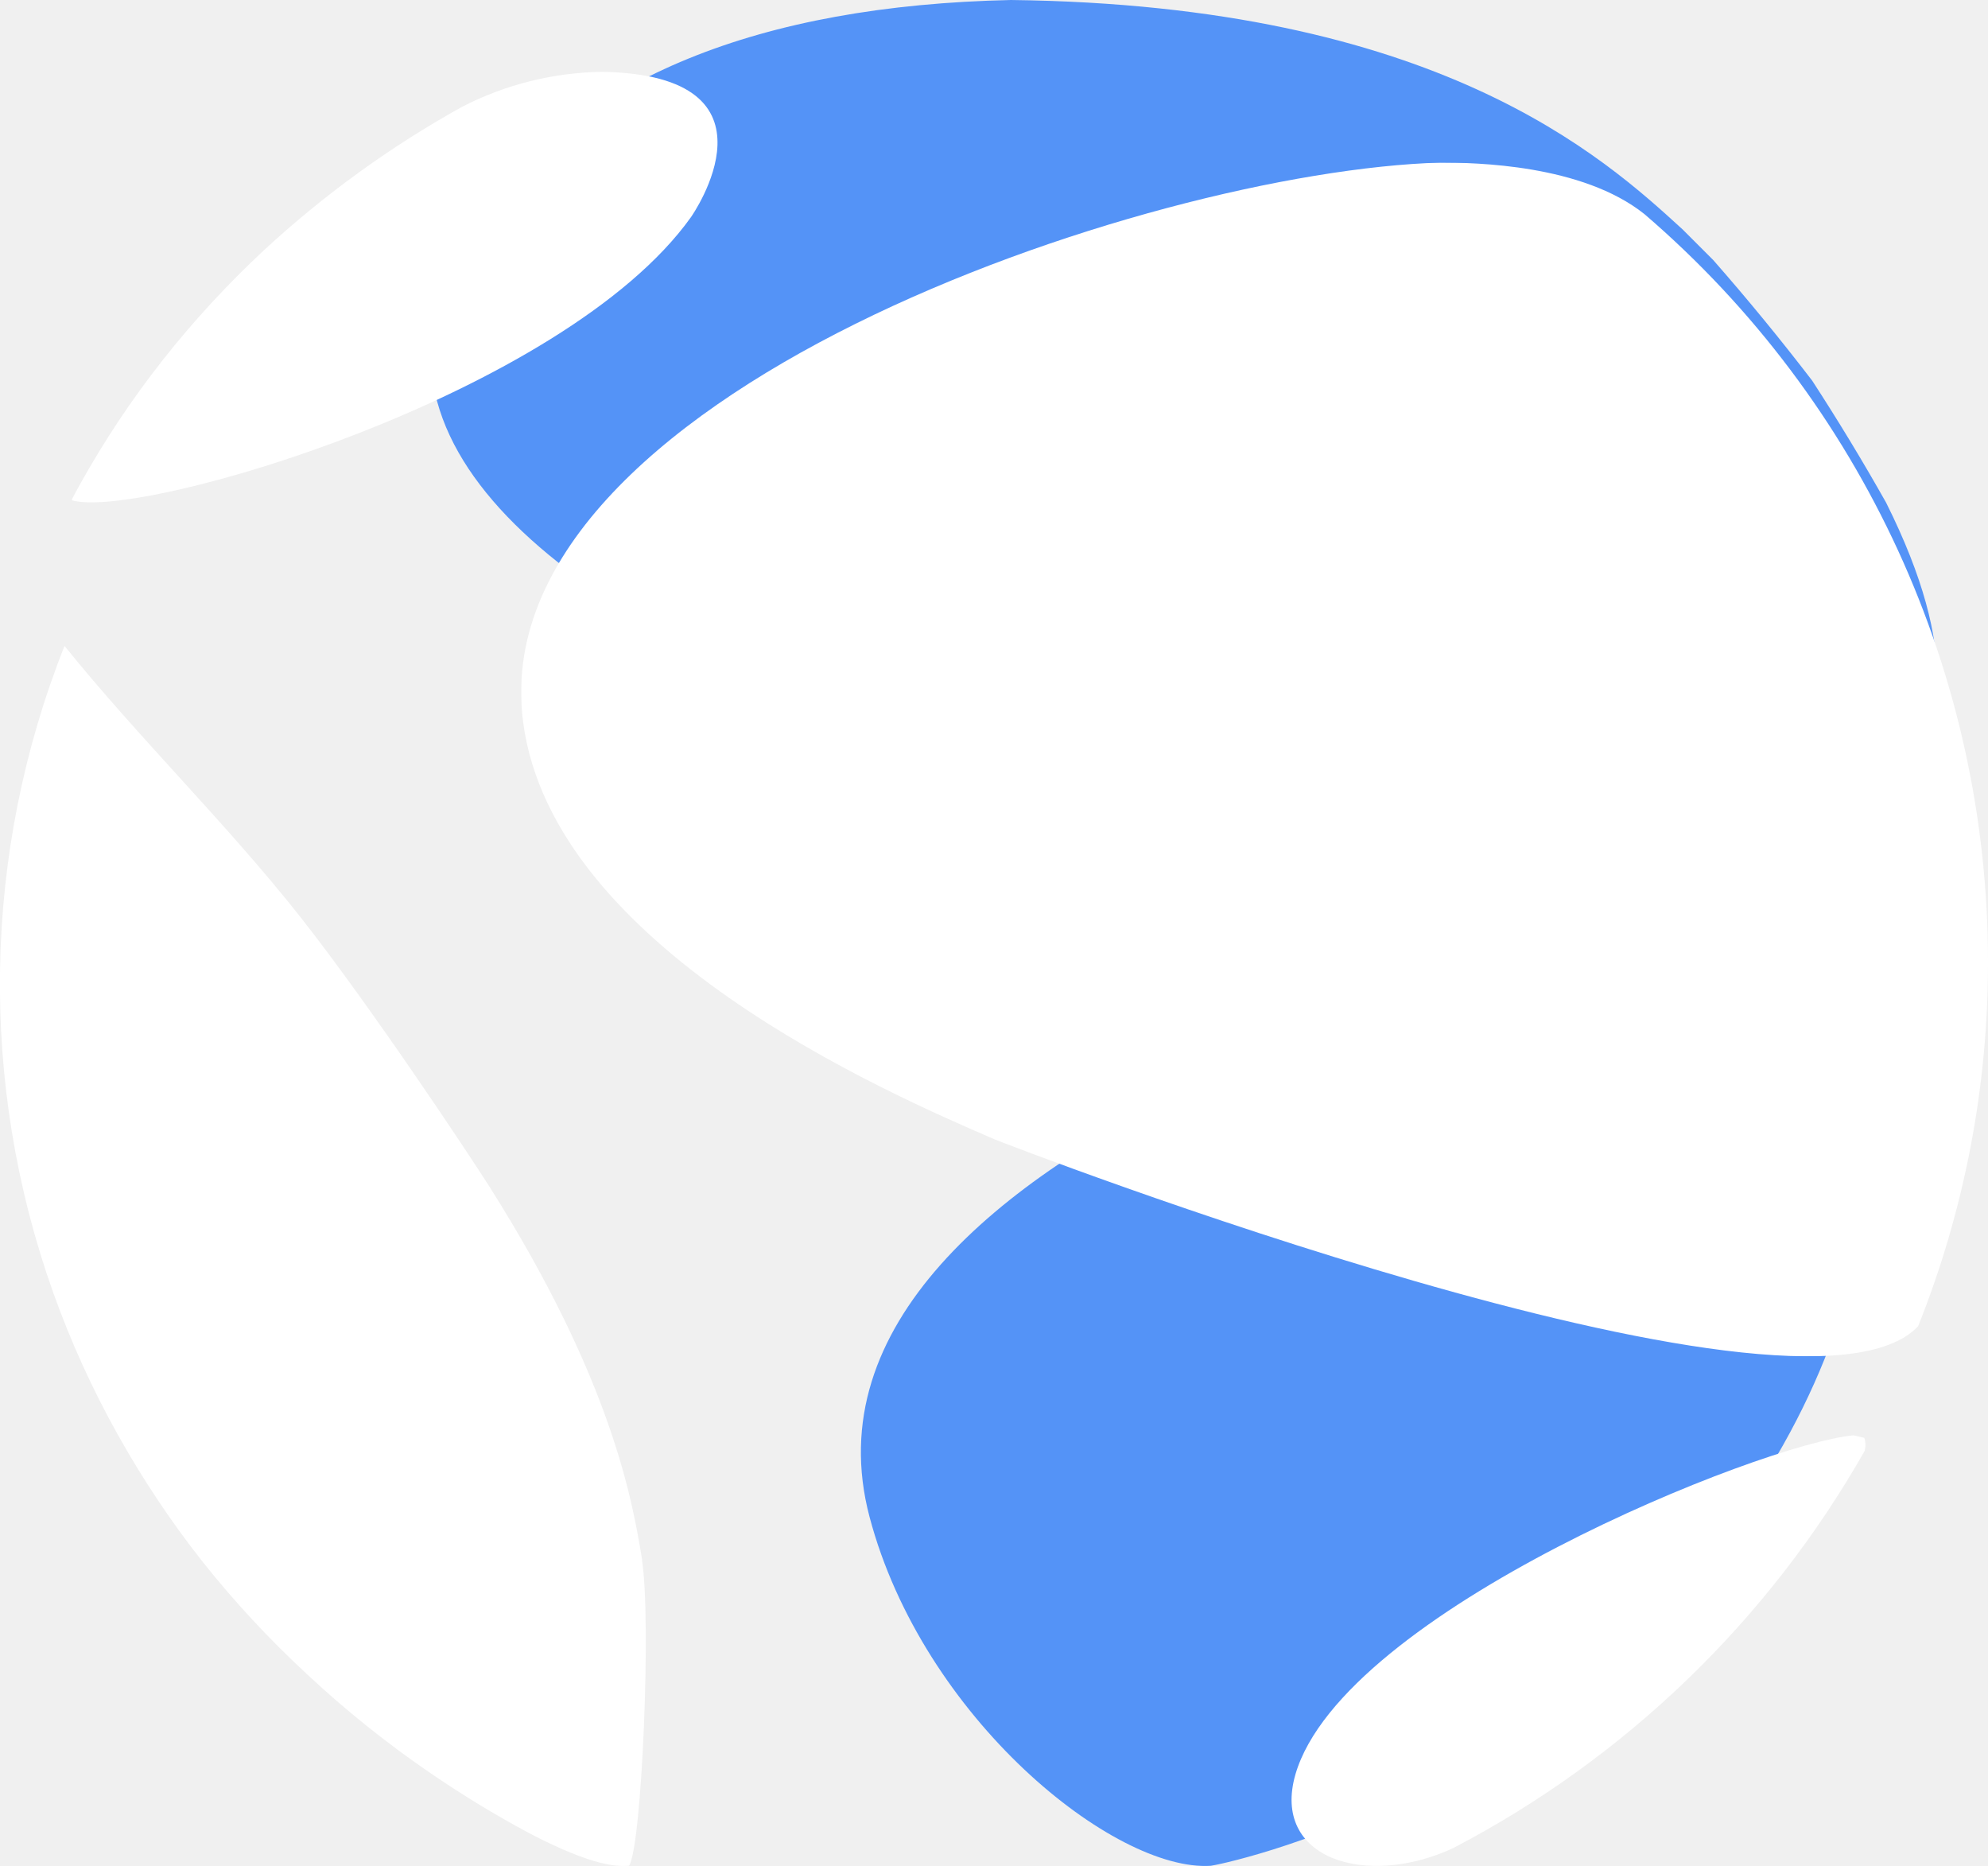
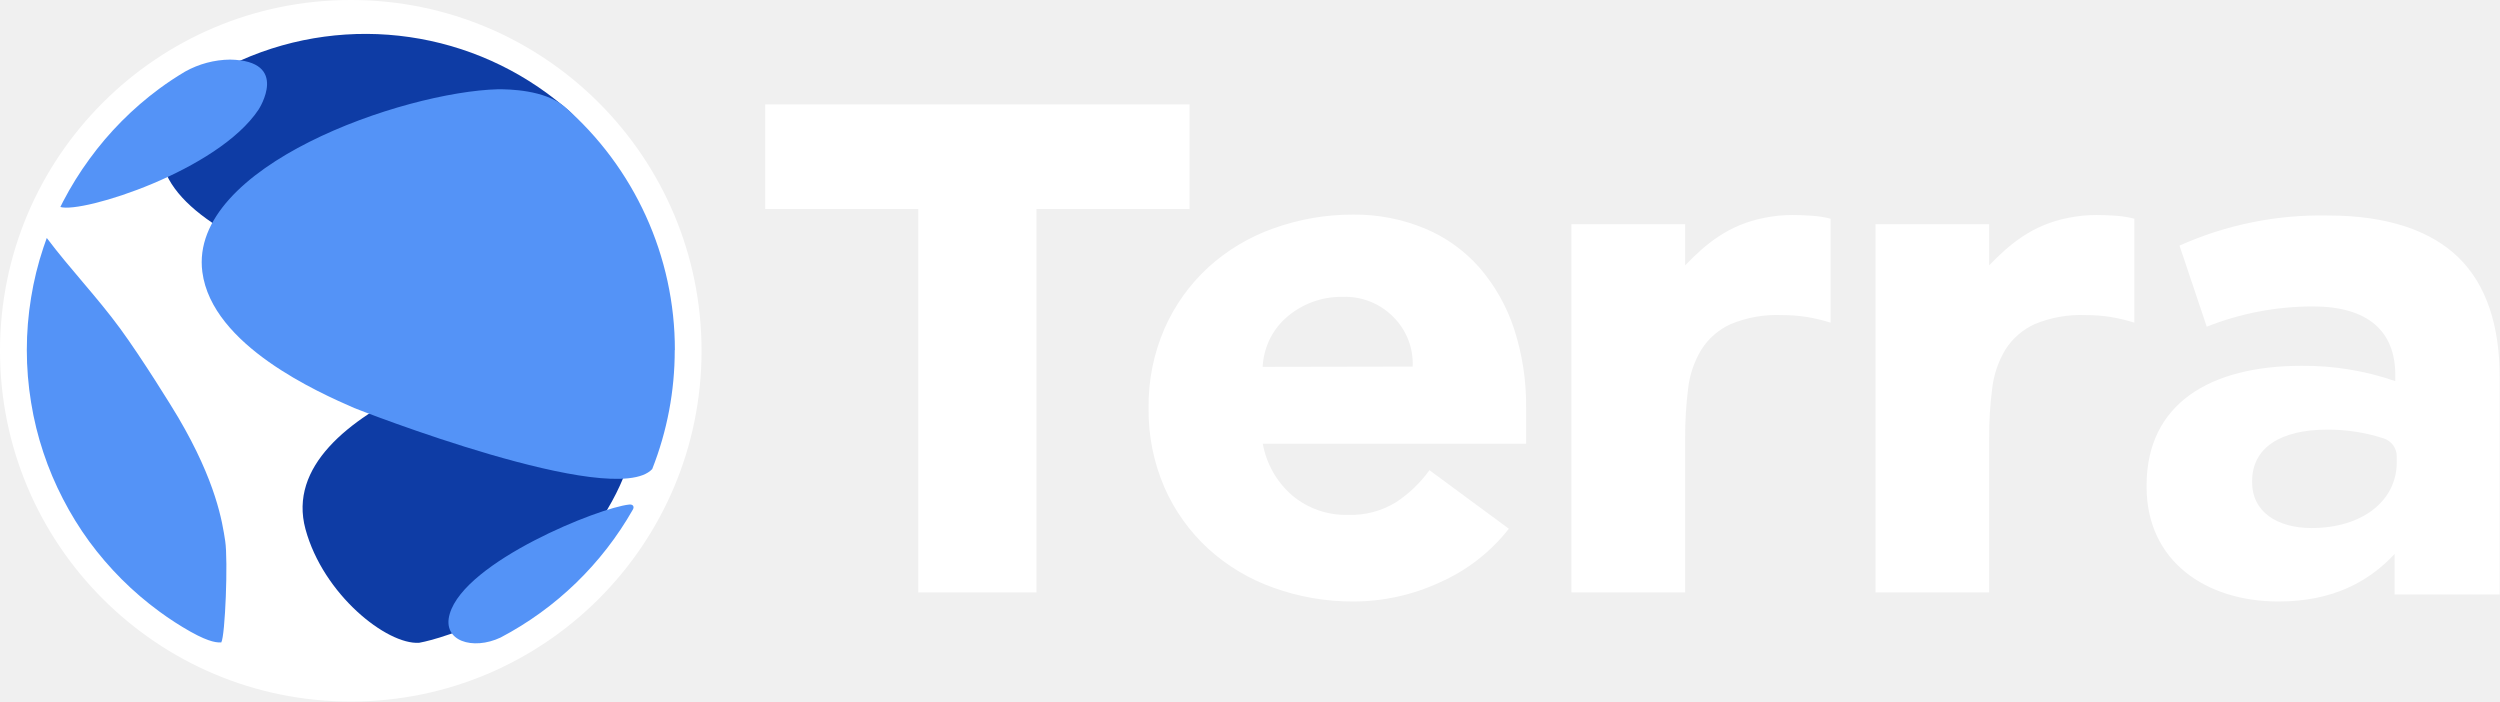
- <svg xmlns="http://www.w3.org/2000/svg" viewBox="0 0 261.09 245">
+ <svg xmlns="http://www.w3.org/2000/svg" width="360.77" height="101.25" viewBox="0 0 360.77 101.25">
  <defs>
-     <style>.cls-1{fill:#fff;fill-rule:evenodd}</style>
-     <mask id="mask" x="68.44" y="21.35" width="192.65" height="156.73" maskUnits="userSpaceOnUse">
-       <g id="b">
-         <path id="a" class="cls-1" d="M68.44 21.35h192.65v156.73H68.44z" />
-       </g>
-     </mask>
+     <style>.cls-1{fill:#fff}</style>
  </defs>
  <g id="Layer_2" data-name="Layer 2">
-     <g id="Layer_1-2" data-name="Layer 1">
-       <path d="M63 28.48C23.52 83 175.43 120.86 229.18 111.71c9.44-1.61 38.16-6.49 18.52-45.73q-4.6-8.16-9.7-16-6.24-8.14-13-15.84l-4-4C210.53 20.56 188.7.66 132.77 0 99.66.72 76.19 10.3 63 28.48m51.2 170.69c7 26.44 32.14 46.63 44.82 45.81.45 0 48.14-9.11 74.24-53.64 20.32-34.66 13.4-68.11-14.24-68.84-9.94.74-118.16 26.27-104.82 76.67" fill="#5493f7" fill-rule="evenodd" />
-       <path class="cls-1" d="M90.74 28.52C74.1 51.83 18.61 68.25 9.48 65.7l-.05-.11c.37-.7.74-1.4 1.13-2.09a122.62 122.62 0 0110.81-16.22 128.12 128.12 0 0113.28-14.41A134.29 134.29 0 0160.73 14a41.52 41.52 0 0118.34-4.57c24.72.43 11.81 18.9 11.67 19.09m-6.43 176.32c1.24 7.59 0 37.6-1.7 40.14-1.44.07-4.43.24-13.1-4.28a140.39 140.39 0 01-13.14-8 136.53 136.53 0 01-16-12.83A132.42 132.42 0 0126.56 205a126.84 126.84 0 01-11.19-16.81A123 123 0 017 169.75a120.59 120.59 0 011.47-84.94c9.93 12.3 21.41 23.42 31.18 35.85 9.29 11.83 22.08 31.12 24.69 35.24 16.16 25.58 18.74 41.36 20 48.94" />
-       <g mask="url(#mask)">
-         <path class="cls-1" d="M261.09 126.27a128.59 128.59 0 01-9.18 47.87c-15.53 16.5-120.3-24.12-121.33-24.56-14.33-6.2-57.94-25.08-61.87-54.73-5.71-42.66 81.92-72.38 120.43-73.5 4.61 0 18.66.22 26.85 6.78a129.37 129.37 0 0145.1 98.14" />
+     <g id="Layer_6" data-name="Layer 6">
+       <path class="cls-1" d="M261.55 31.14c-.39 0-1.18-.11-2.85-.11a20 20 0 00-4.06.4c-5.23 1-8.58 3.86-11.46 6.87v-5.95h-16.41v53.14h16.41v-22.2a55.31 55.31 0 01.43-7.22 13.86 13.86 0 011.92-5.63 9.75 9.75 0 014.21-3.66 17.33 17.33 0 017.43-1.31 22.74 22.74 0 013.56.27 25.52 25.52 0 013.44.82v-15a14.6 14.6 0 00-2.62-.42zm43.87 0c-.38 0-1.17-.11-2.84-.11a20.06 20.06 0 00-4.07.4c-5.23 1-8.57 3.86-11.46 6.87v-5.95h-16.4v53.14h16.4v-22.2a53.53 53.53 0 01.44-7.22 14 14 0 011.91-5.63 9.81 9.81 0 014.21-3.66 17.33 17.33 0 017.39-1.31 22.65 22.65 0 013.56.27 24.82 24.82 0 013.44.82v-15a14.6 14.6 0 00-2.58-.42zm-172.91-.98h-22.09V15.07h61.24v15.09h-22.09v55.33h-17.06zm85.23 46.14a26 26 0 01-10 7.76 29.68 29.68 0 01-12.46 2.74 33.54 33.54 0 01-11.54-2 27.72 27.72 0 01-9.4-5.63 26.47 26.47 0 01-6.29-8.8 27.89 27.89 0 01-2.3-11.48 27.82 27.82 0 012.3-11.48 26.51 26.51 0 016.29-8.81 27.72 27.72 0 019.4-5.63 33.54 33.54 0 0111.54-2 26.27 26.27 0 0110.33 2 21.48 21.48 0 017.87 5.63 25.8 25.8 0 015 8.81 35.61 35.61 0 011.75 11.48v5.14h-38a12.89 12.89 0 004.26 7.48 12.06 12.06 0 008.09 2.79 12.36 12.36 0 006.84-1.8 18.31 18.31 0 004.86-4.65zm-13.88-23.4a9.5 9.5 0 00-2.74-7.11 9.74 9.74 0 00-7.32-2.95 12 12 0 00-8.37 3.16 10 10 0 00-2.3 3.17 10.49 10.49 0 00-.92 3.77z" />
+       <circle class="cls-1" cx="50.62" cy="50.62" r="50.62" />
+       <path class="cls-1" d="M309.77 70.25v-.2c0-11.81 9.2-17.26 22.34-17.26A40.31 40.31 0 01345.66 55v-.9c0-6.35-4-9.88-11.89-9.88a41.83 41.83 0 00-15.32 2.92l-3.93-11.7A49.92 49.92 0 01336 31.1c8.59 0 14.79 2.22 18.72 6 4.14 4 6 10 6 17.26v31.43h-15.16v-5.85c-3.83 4.13-9.11 6.86-16.76 6.86-10.45 0-19.03-5.8-19.03-16.55zm36.1-3.53v-.9a2.71 2.71 0 00-1.87-2.55 25.85 25.85 0 00-8.17-1.27c-6.72 0-10.83 2.6-10.83 7.44v.2c0 4.14 3.52 6.56 8.59 6.56 7.31 0 12.28-3.93 12.28-9.48z" />
+       <g id="Symbol">
+         <path d="M44.08 76.35c2.57 9.47 11.76 16.71 16.4 16.41.16 0 17.6-3.26 27.15-19.22 7.43-12.41 4.9-24.4-5.2-24.66-3.64.26-43.23 9.41-38.35 27.47m37.41-60.88a44.36 44.36 0 00-46.75-6.76 25.29 25.29 0 00-2.81 1.38c-.62.33-1.25.66-1.85 1h.15a20.18 20.18 0 00-4.68 4.43C12.81 32.4 55.49 44.63 78.3 44.67c10.49 7.53 13.44-21.21 3.19-29.2z" fill="#0e3ca5" />
+         <path d="M37.31 15.82c-5.86 8.81-25.39 15-28.6 14.05.13-.27.27-.53.4-.8a47.38 47.38 0 013.8-6.12A47 47 0 0123 12.79a44.58 44.58 0 013.73-2.47A13.65 13.65 0 0133.2 8.6c8.7.16 4.16 7.14 4.11 7.22M32.5 78.08c.42 2.77 0 13.7-.57 14.63-.49 0-1.51.09-4.45-1.56a44.25 44.25 0 01-4.48-2.9 46.77 46.77 0 01-5.45-4.67 47.69 47.69 0 01-4.68-5.45A46.82 46.82 0 019.09 72a46.08 46.08 0 01-2.83-6.7 45.61 45.61 0 01-1.77-7.2 46.71 46.71 0 010-15.17 45.49 45.49 0 011.77-7.19c.15-.47.32-.94.49-1.4 3.37 4.48 7.27 8.54 10.59 13.07 3.15 4.31 7.5 11.33 8.38 12.83 5.49 9.33 6.36 15.08 6.78 17.84m64.87-27.56a46.65 46.65 0 01-3.25 17.17c-5.51 5.92-42.63-8.65-43-8.81-5.07-2.22-20.53-9-21.92-19.63-2-15.3 29-26 42.67-26.37 1.64 0 6.62.08 9.52 2.44a46.61 46.61 0 0116 35.2M72.24 92c-4 1.89-8.5.52-7.34-3.42C67.12 81 86.53 73.23 90.81 72.81c.53-.06.76.3.52.72A47.22 47.22 0 0172.24 92" fill="#5493f7" />
      </g>
-       <path class="cls-1" d="M190.91 242.63c-11.44 5.34-24 1.45-20.77-9.68 6.29-21.38 61.16-43.38 73.29-44.49l1.42.33a3.08 3.08 0 01.05 1.7 132.74 132.74 0 01-54 52.14" />
    </g>
  </g>
</svg>
